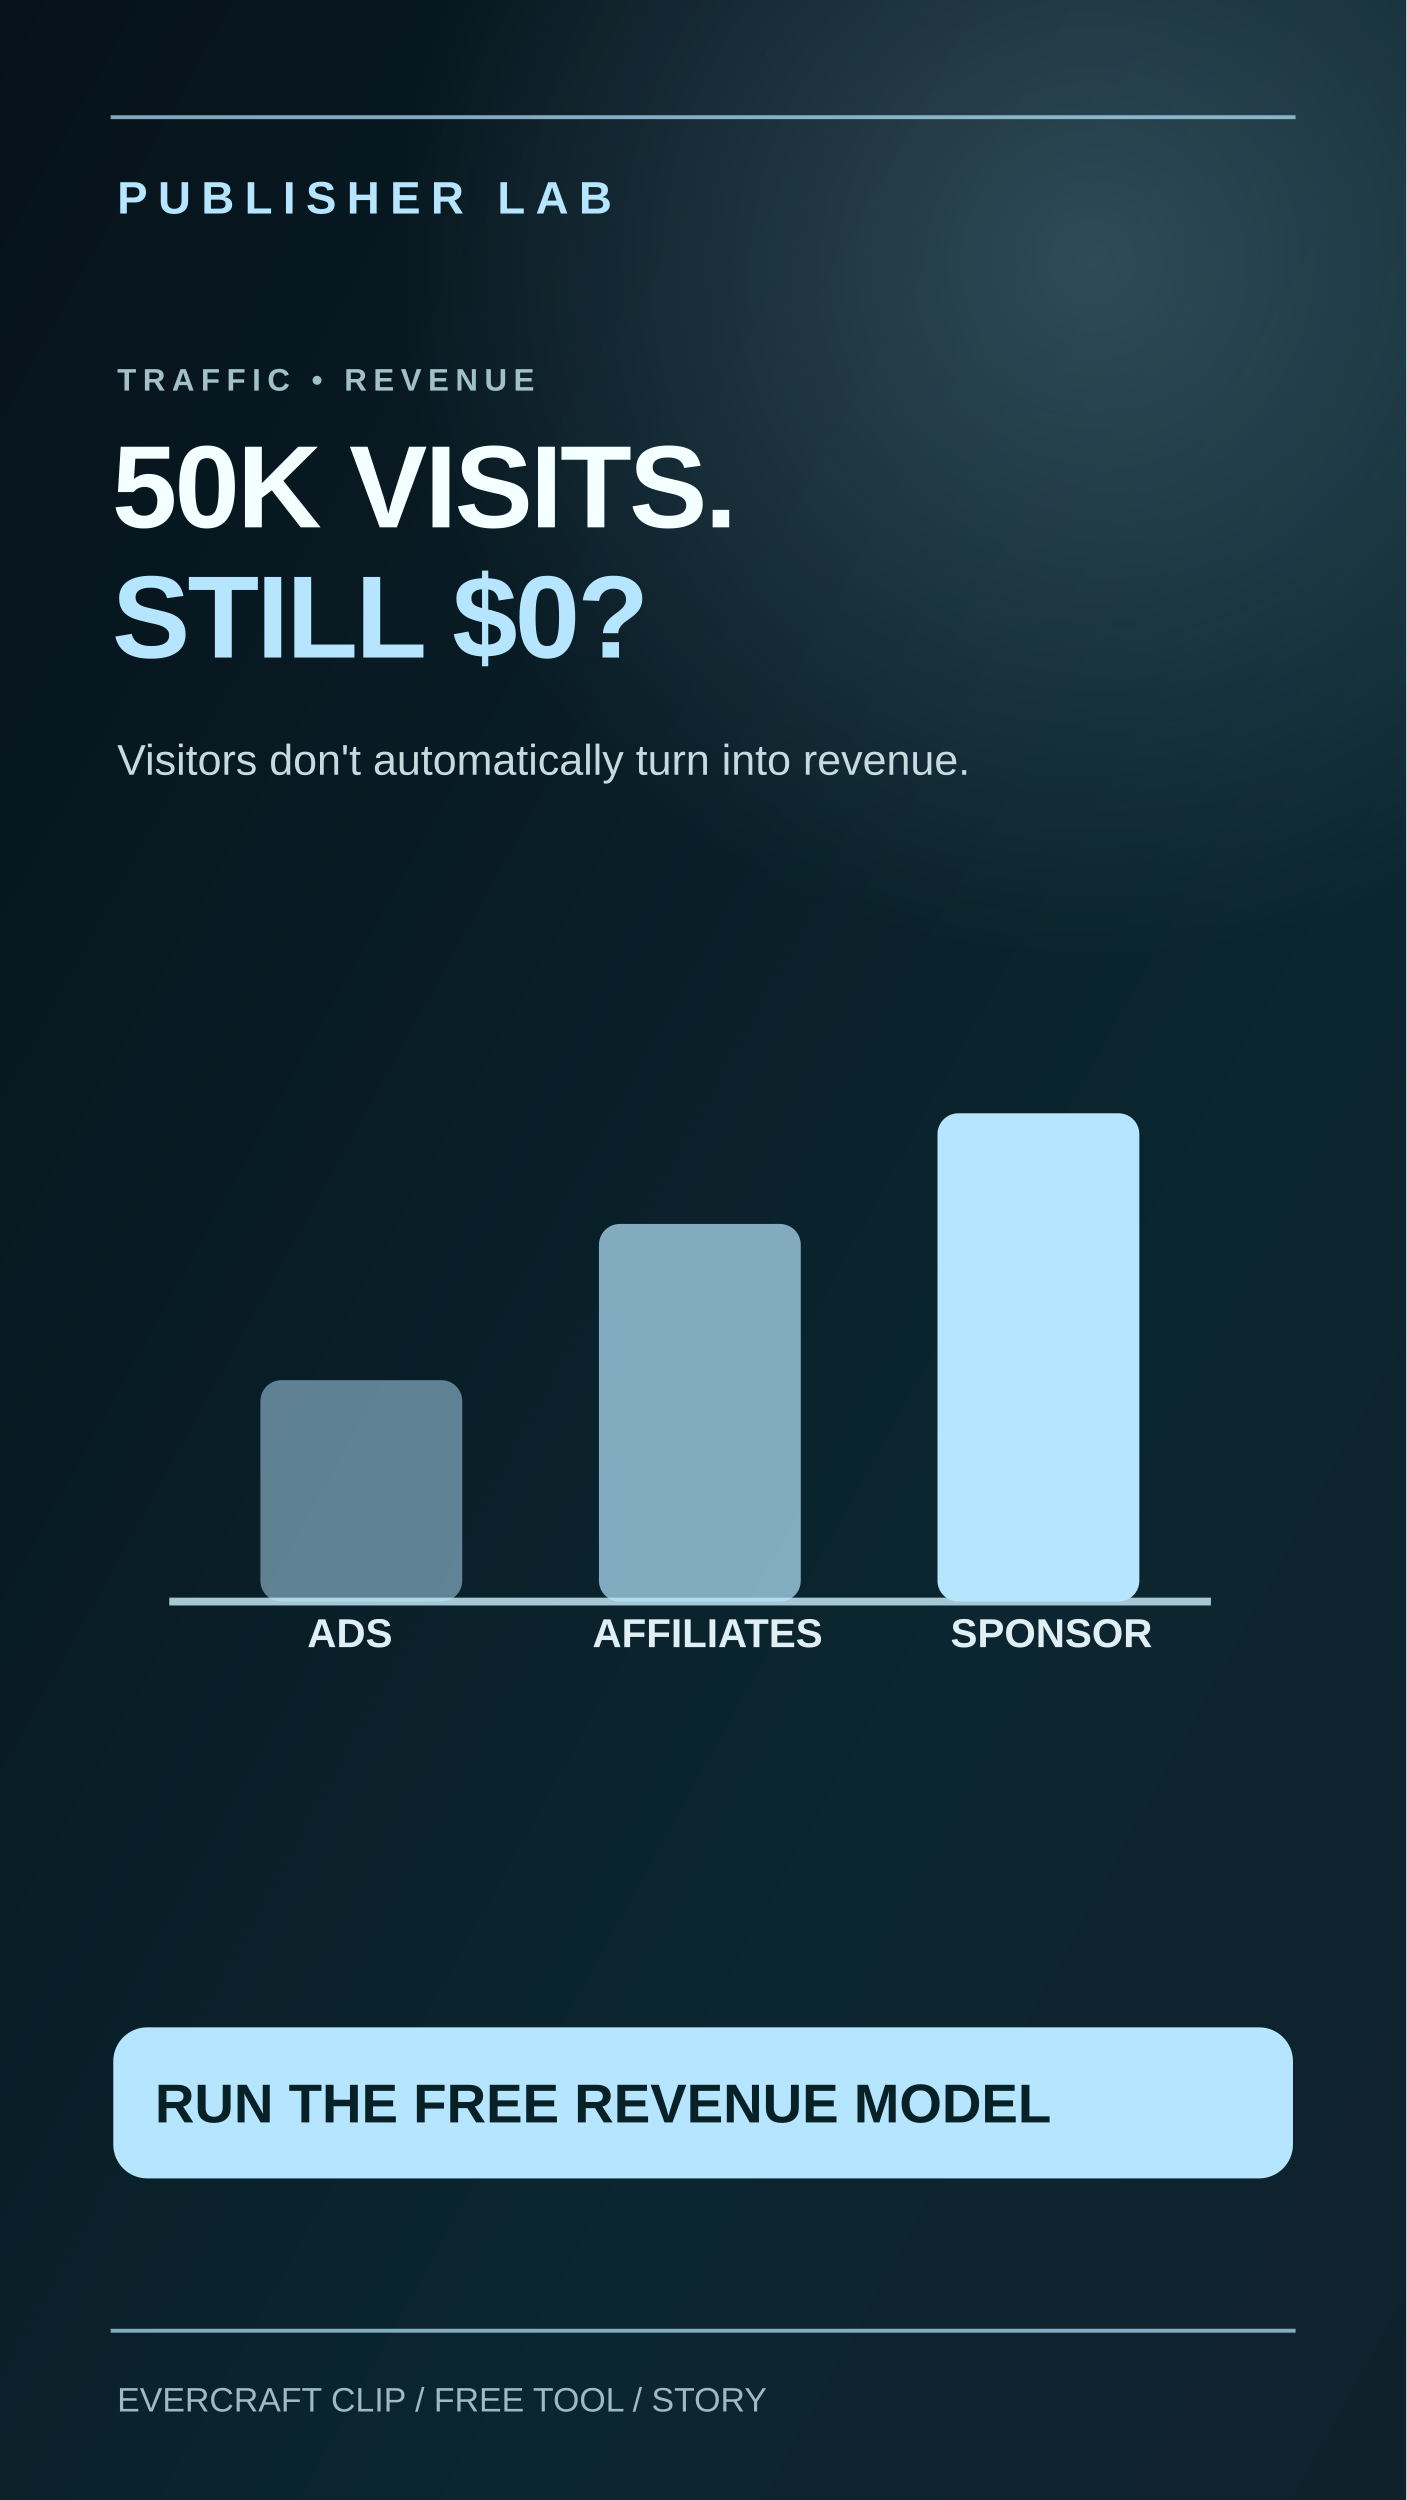
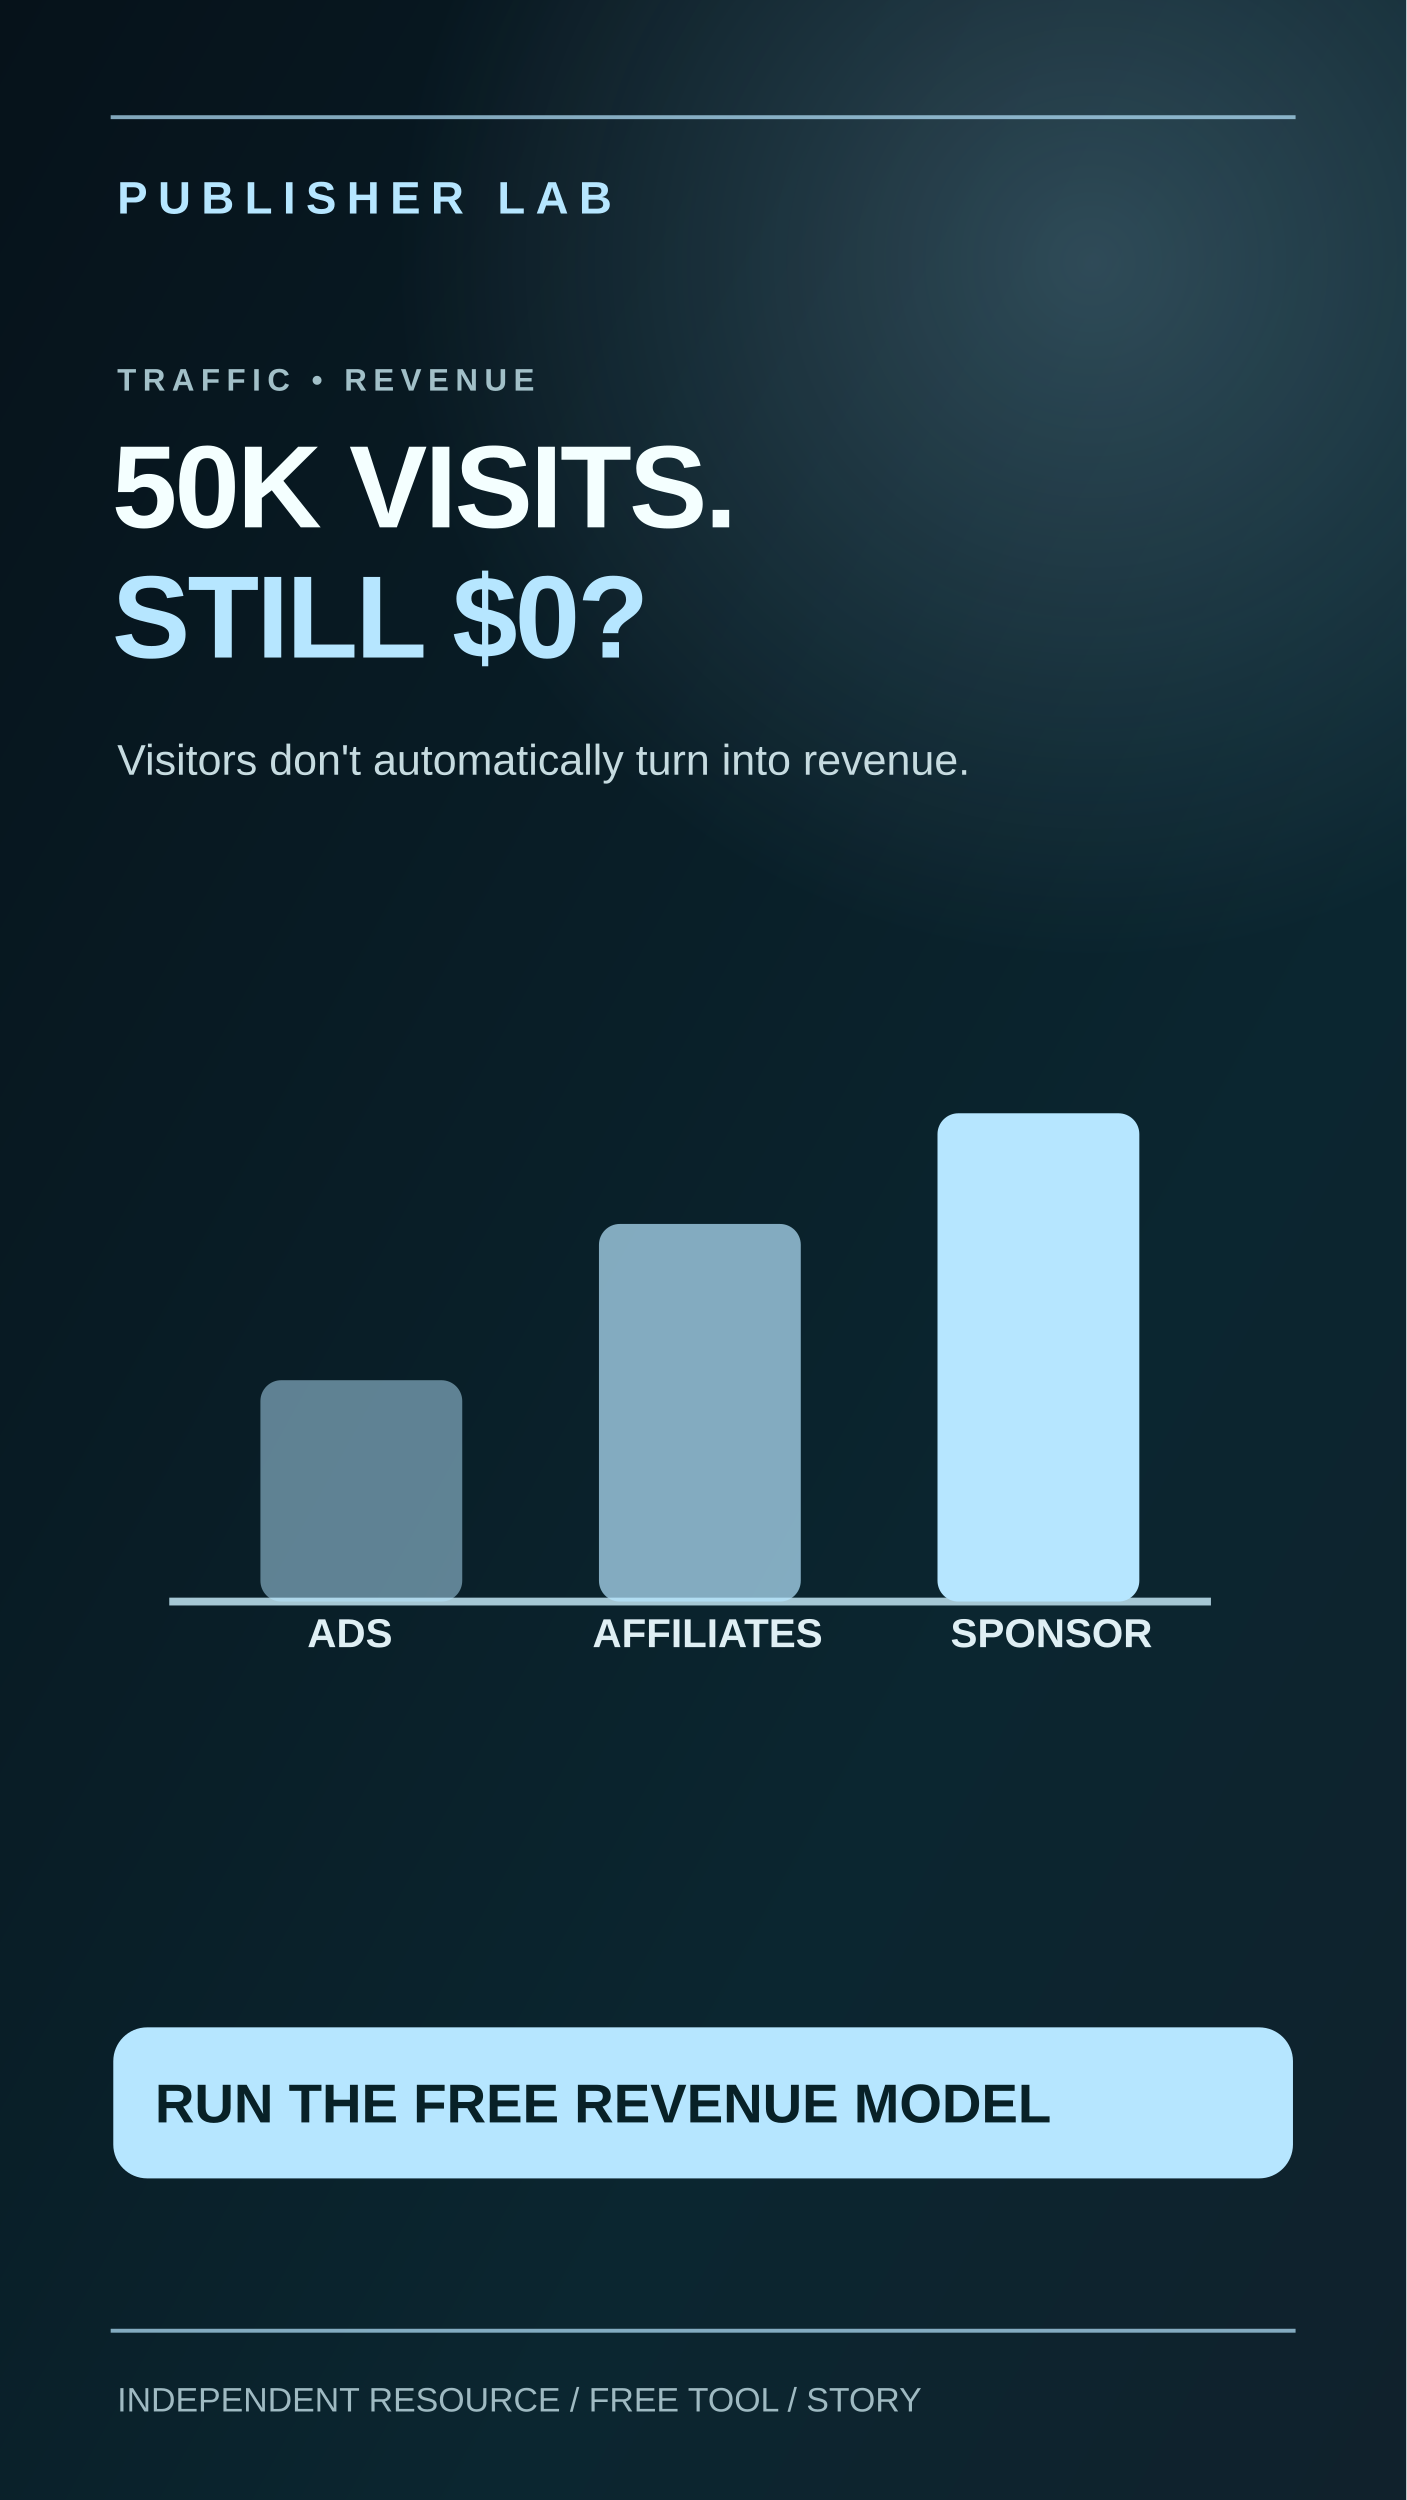
<svg xmlns="http://www.w3.org/2000/svg" viewBox="0 0 1080 1920" width="1080" height="1920" role="img" aria-label="PUBLISHER LAB social visual">
  <defs>
    <linearGradient id="bg" x1="0" y1="0" x2="1" y2="1">
      <stop stop-color="#06121A" />
      <stop offset=".67" stop-color="#0B2630" />
      <stop offset="1" stop-color="#10212C" />
    </linearGradient>
    <radialGradient id="halo">
      <stop stop-color="#B6E6FF" stop-opacity=".22" />
      <stop offset="1" stop-color="#B6E6FF" stop-opacity="0" />
    </radialGradient>
  </defs>
  <rect width="1080" height="1920" fill="url(#bg)" />
  <circle cx="840" cy="200" r="540" fill="url(#halo)" />
  <path d="M85 90H995 M85 1790H995" stroke="#B6E6FF" stroke-width="3" opacity=".7" />
  <text x="90" y="164" font-family="Arial,sans-serif" font-size="35" fill="#B6E6FF" font-weight="900" letter-spacing="8">PUBLISHER LAB</text>
  <text x="90" y="300" font-family="Arial,sans-serif" font-size="24" fill="#A2C0C8" font-weight="900" letter-spacing="5">TRAFFIC • REVENUE</text>
  <text x="86" y="405" font-family="Arial,sans-serif" font-size="90" fill="#F4FFFF" font-weight="900" letter-spacing="-2">50K VISITS.</text>
  <text x="86" y="505" font-family="Arial,sans-serif" font-size="90" fill="#B6E6FF" font-weight="900" letter-spacing="-2">STILL $0?</text>
  <text x="90" y="595" font-family="Arial,sans-serif" font-size="33" fill="#C6DBE0">Visitors don't automatically turn into revenue.</text>
  <g transform="translate(130 810)">
    <path d="M0 420H800" stroke="#A6C8D5" stroke-width="6" />
    <g fill="#B6E6FF">
      <rect x="70" y="250" width="155" height="170" rx="16" opacity=".5" />
      <rect x="330" y="130" width="155" height="290" rx="16" opacity=".7" />
      <rect x="590" y="45" width="155" height="375" rx="16" />
    </g>
    <g fill="#DFEFF4" font-family="Arial" font-size="31" font-weight="800">
      <text x="106" y="455">ADS</text>
      <text x="325" y="455">AFFILIATES</text>
      <text x="600" y="455">SPONSOR</text>
    </g>
  </g>
  <rect x="87" y="1557" width="906" height="116" rx="26" fill="#B6E6FF" />
  <text x="119" y="1630" font-family="Arial,sans-serif" font-size="42" font-weight="900" fill="#082127">RUN THE FREE REVENUE MODEL</text>
-   <text x="90" y="1852" font-family="Arial,sans-serif" font-size="26" fill="#9FBAC2">EVERCRAFT CLIP   /   FREE TOOL   /   STORY</text>
+   <text x="90" y="1852" font-family="Arial,sans-serif" font-size="26" fill="#9FBAC2">INDEPENDENT RESOURCE   /   FREE TOOL   /   STORY</text>
</svg>
